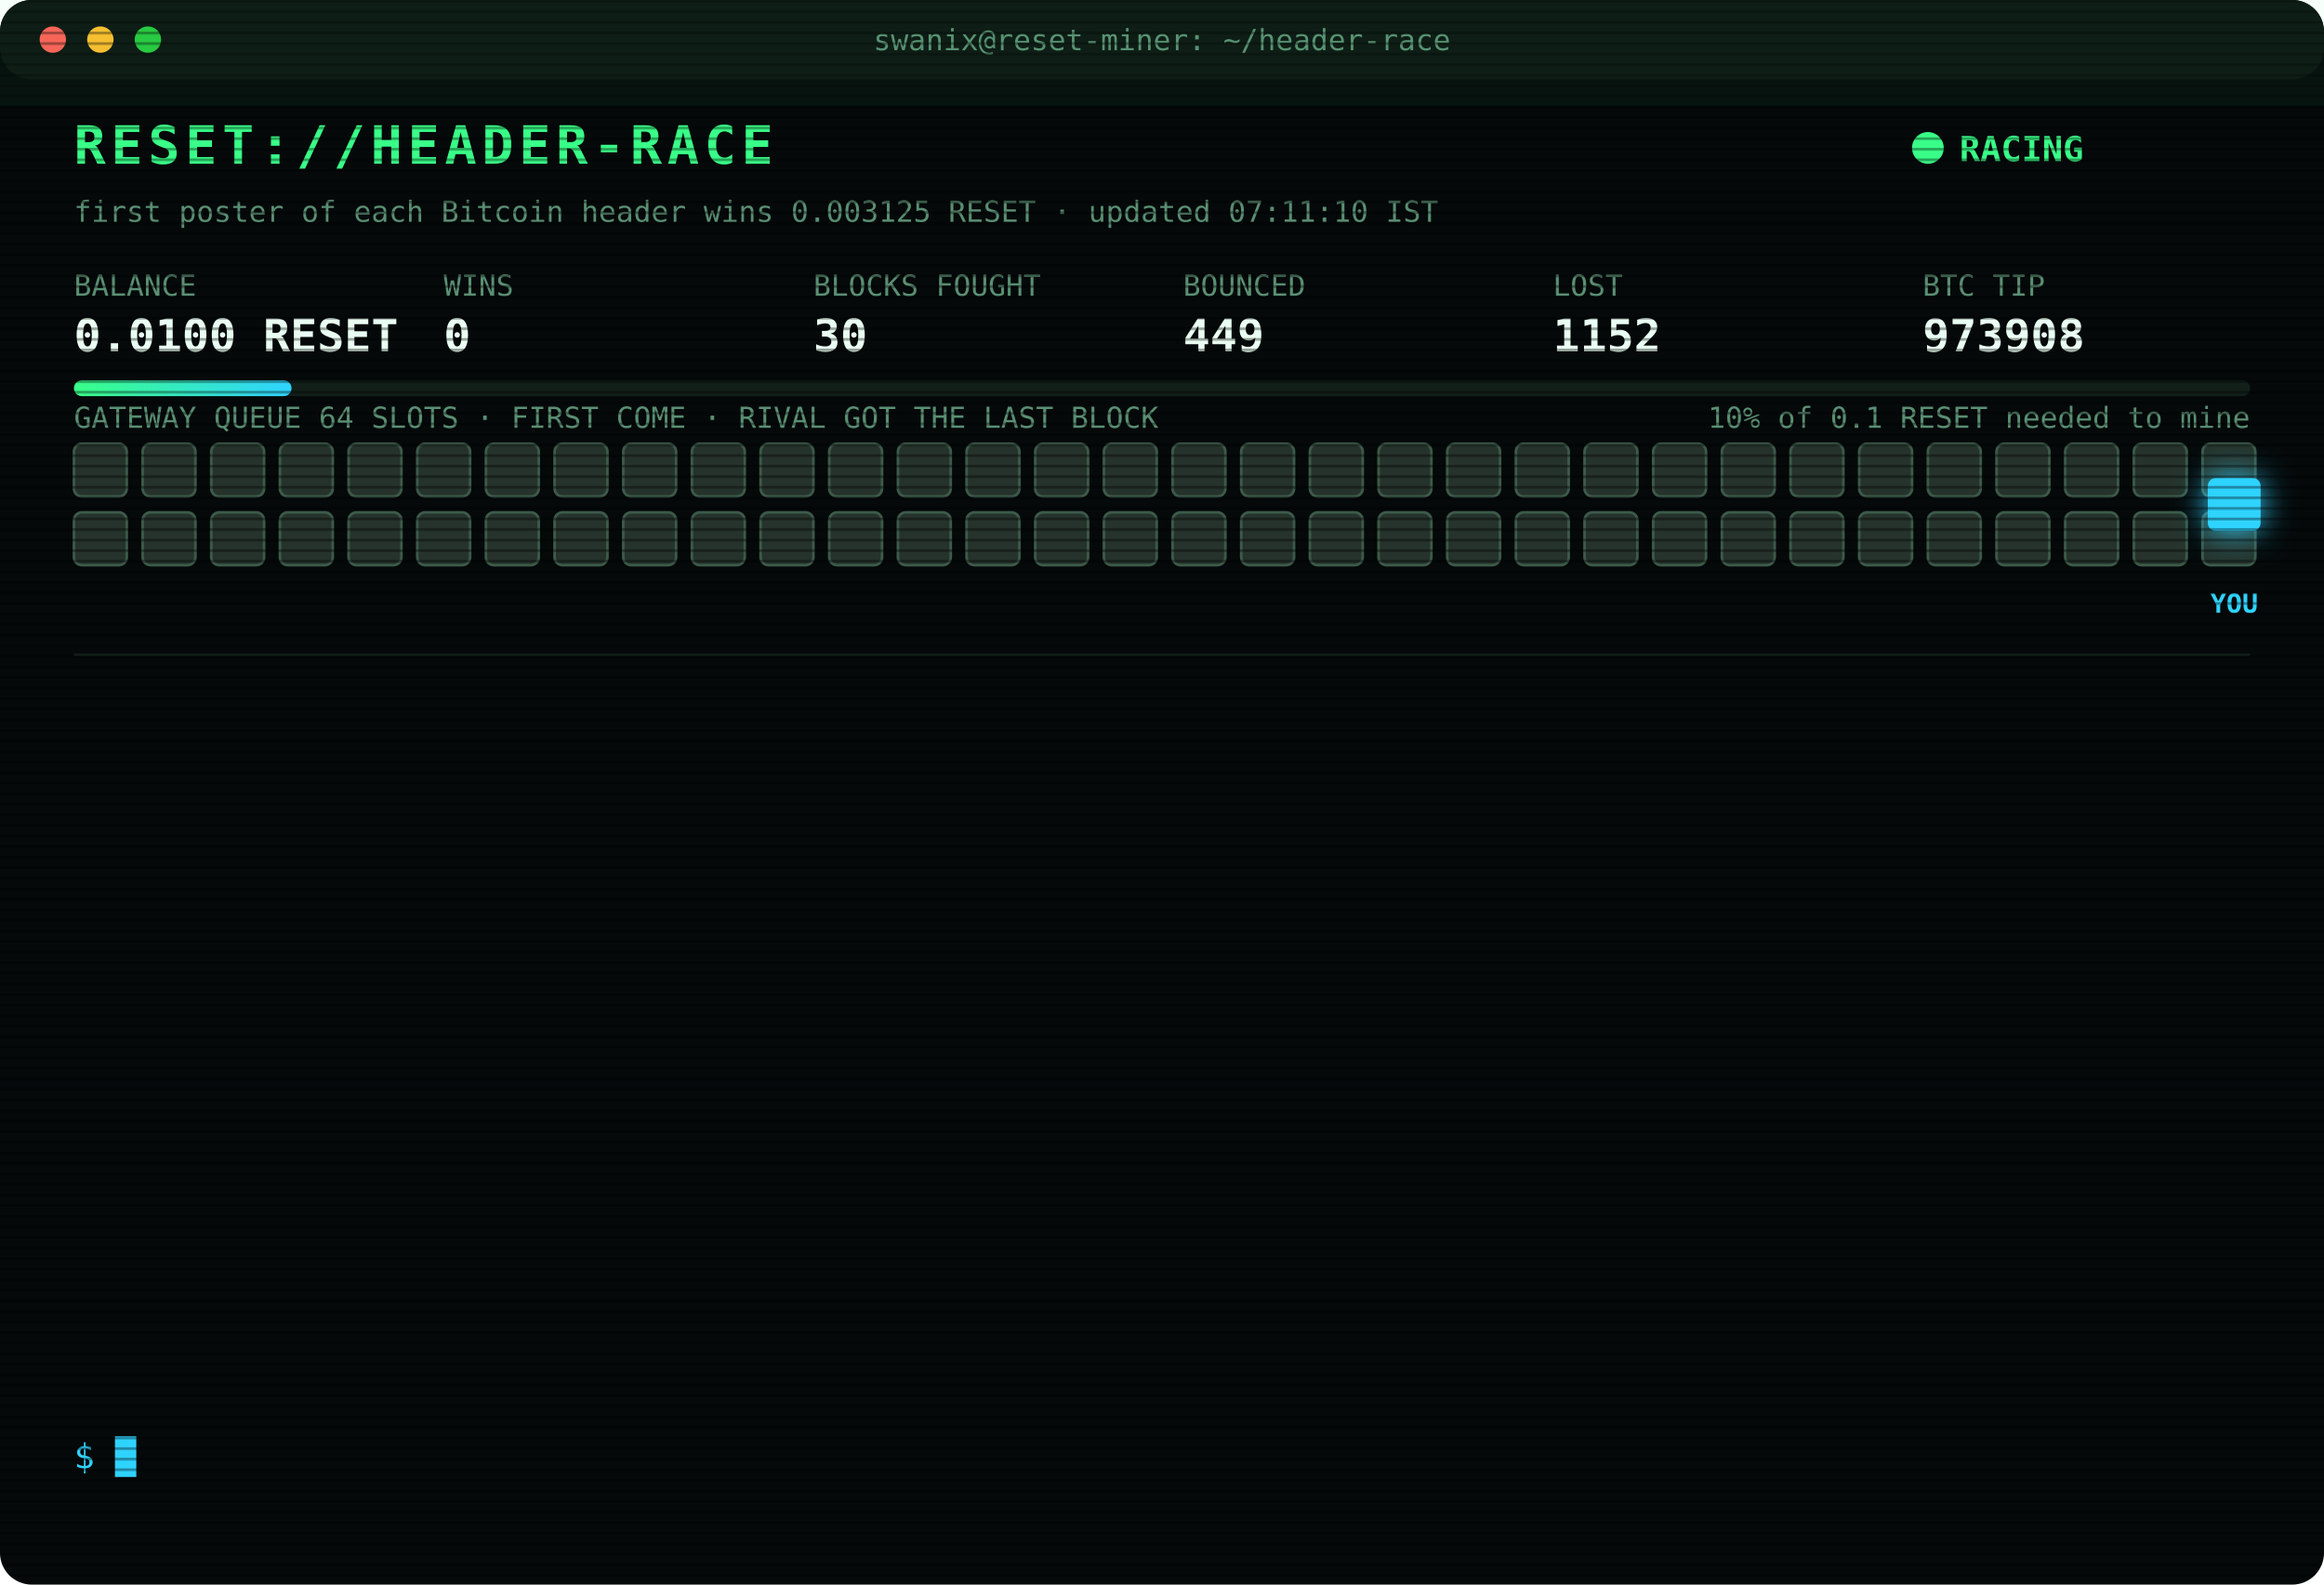
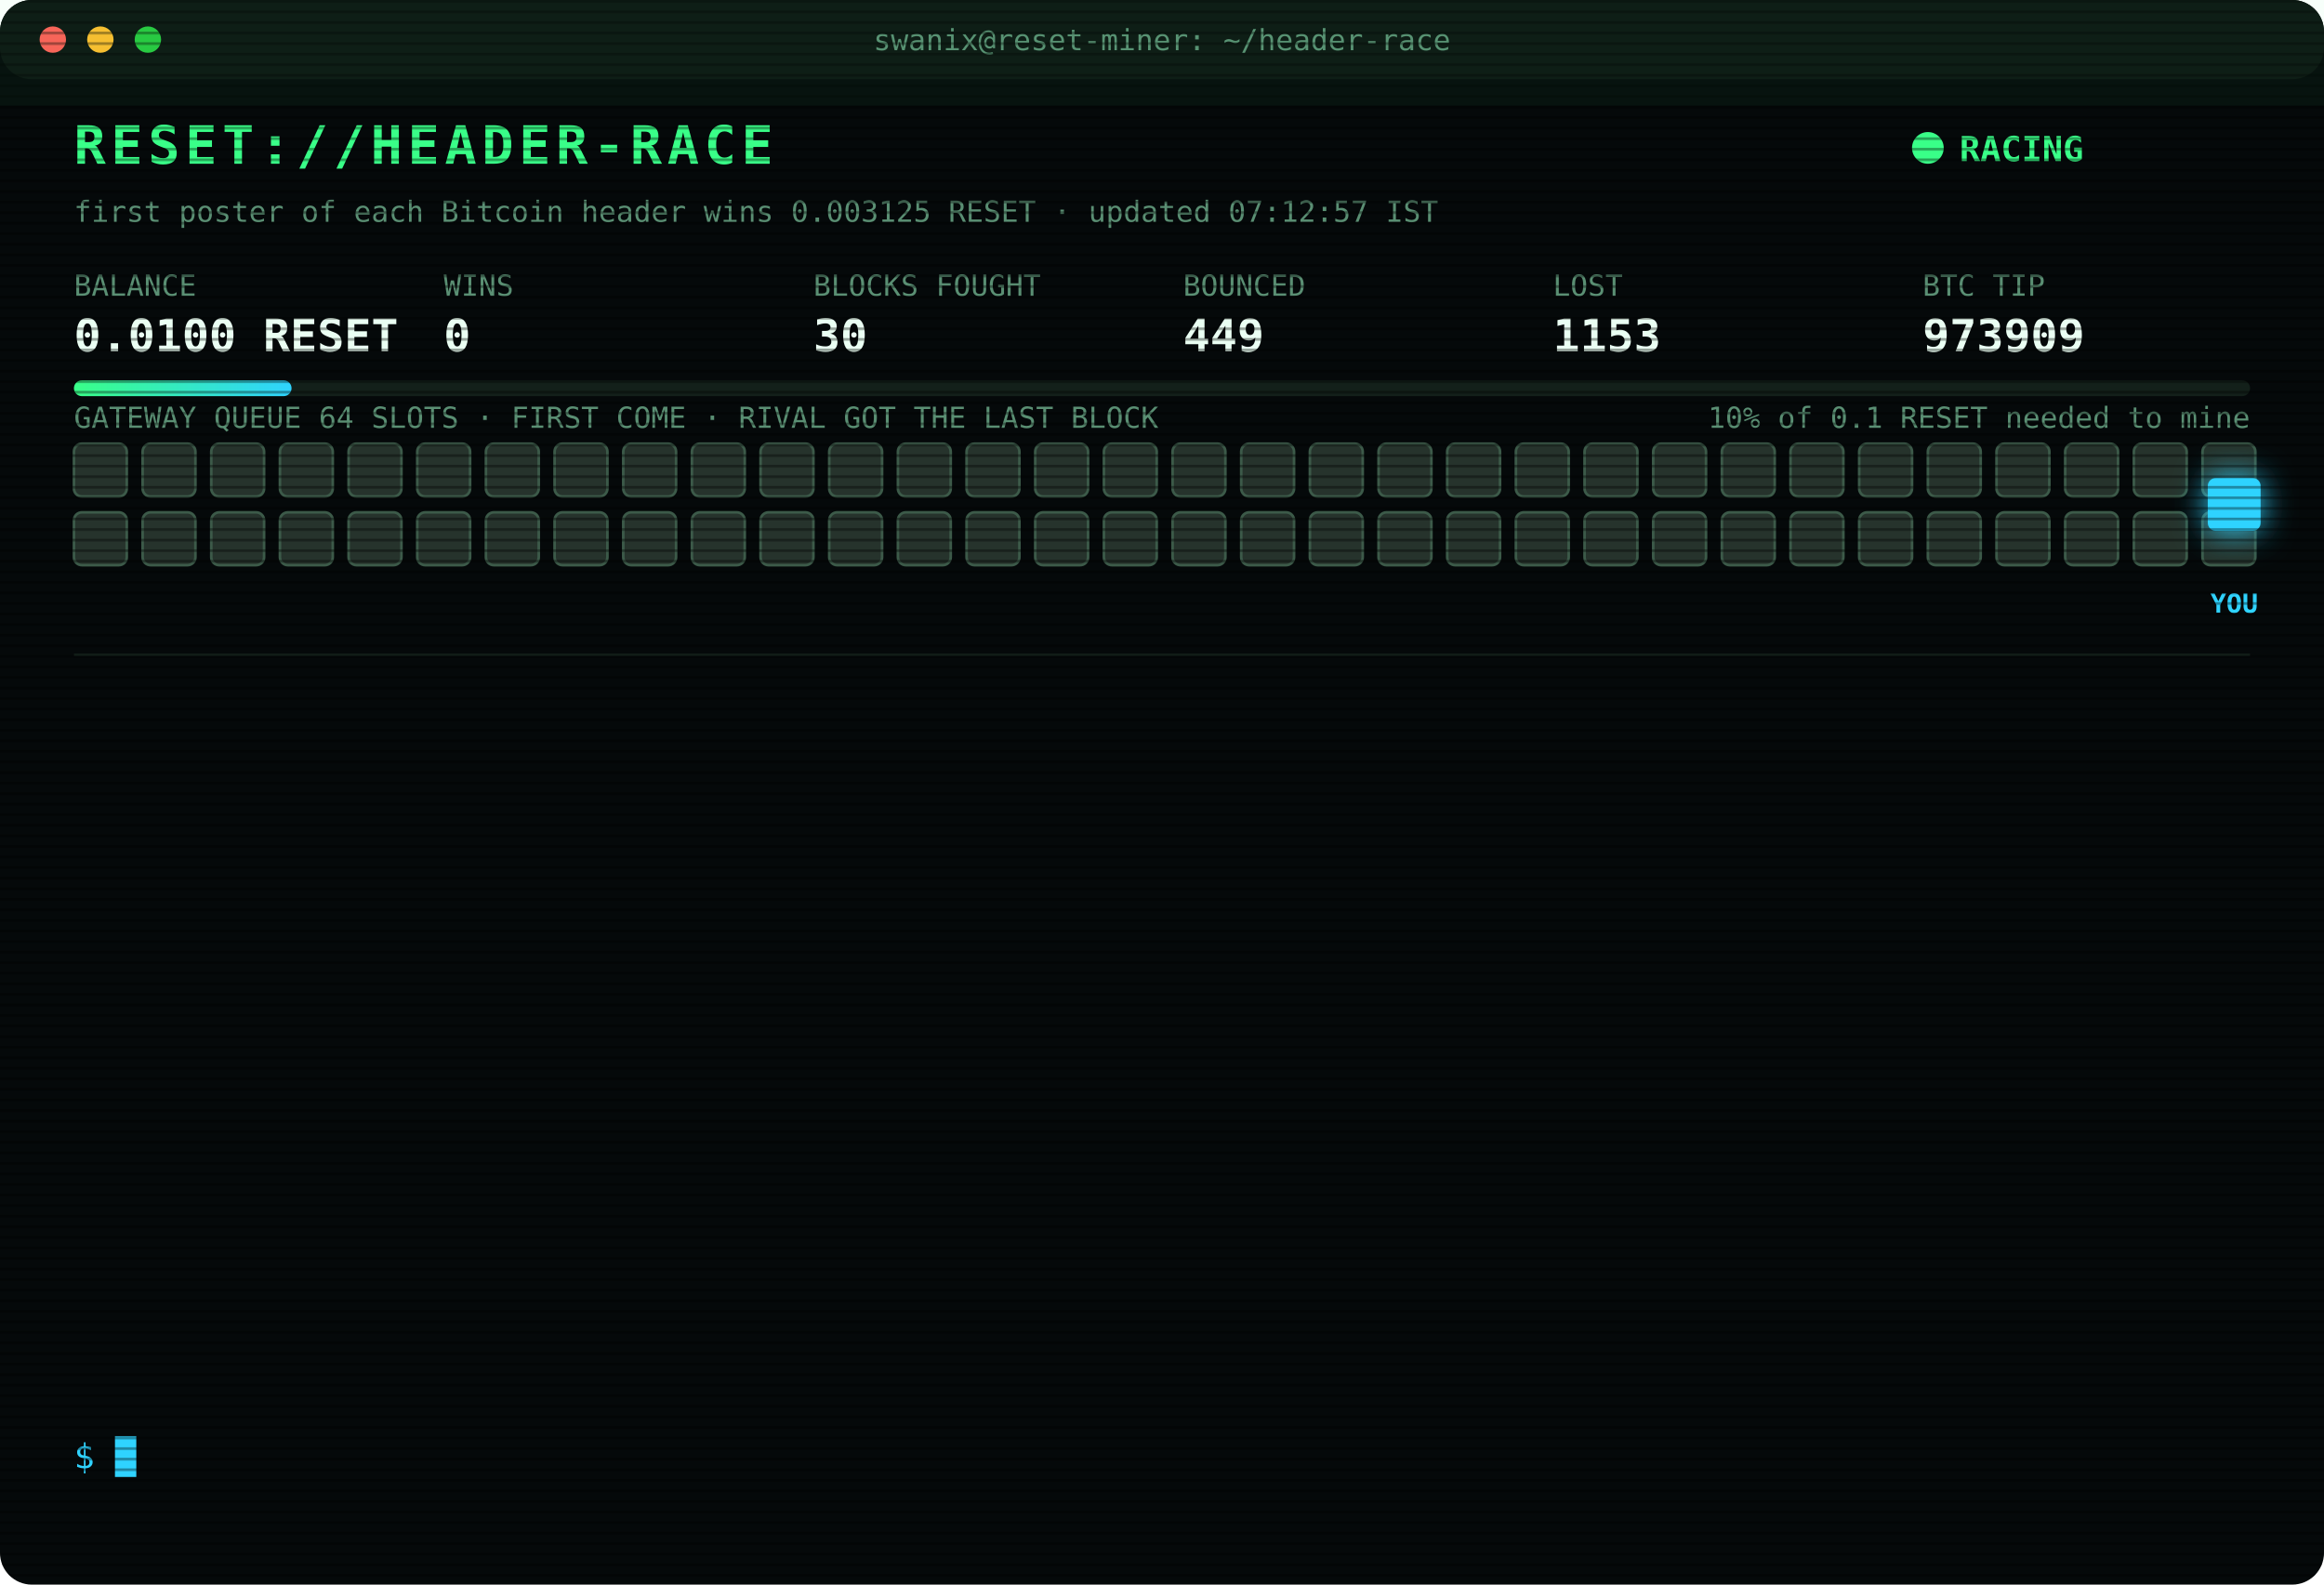
<svg xmlns="http://www.w3.org/2000/svg" width="880" height="600" viewBox="0 0 880 600" font-family="ui-monospace,SFMono-Regular,Menlo,Consolas,monospace">
  <style>
text{font-size:13px;fill:#7CFFB2}
.title{font-size:20px;font-weight:700;fill:#39FF88;letter-spacing:2px;animation:glitch 3s infinite steps(1)}
.sub{fill:#2fd3ff}.k{fill:#5a8f73;font-size:11px}.v{font-size:17px;font-weight:700;fill:#eafff3}
.ts{fill:#3f6b56}.boot{fill:#2fd3ff}.dim{fill:#5a8f73}.bad{fill:#ff4d6d}.warn{fill:#ffd23f}.mag{fill:#ff5cf0}.win{fill:#39FF88;font-weight:700}
.tag{font-size:10px;fill:#2fd3ff;font-weight:700}
.rival{fill:#26332c;stroke:#3c5a49;animation:jam 1.2s infinite alternate}
.idle{fill:#141c18;stroke:#22302a;animation:breathe 4s infinite}
.me{fill:#2fd3ff;filter:drop-shadow(0 0 6px #2fd3ff)}
.hover{animation:nudge 1.1s infinite ease-in-out}.bounce{animation:kick 1.4s infinite}
.ln{opacity:0;animation:in .4s forwards}
.cur{animation:blink 1s infinite steps(1)}
.scan{animation:scan 6s infinite linear}
.led{animation:blink 1.4s infinite}
@keyframes in{from{opacity:0;transform:translateX(-6px)}to{opacity:1;transform:none}}
@keyframes blink{50%{opacity:0}}
@keyframes jam{to{fill:#33463b}}
@keyframes breathe{50%{opacity:.4}}
@keyframes nudge{50%{transform:translateX(-10px)}}
@keyframes kick{0%,100%{transform:none}30%{transform:translateX(-14px)}55%{transform:translateX(10px) translateY(-6px)}}
@keyframes glitch{0%,92%{transform:none}93%{transform:translateX(2px);fill:#ff4d6d}95%{transform:translateX(-2px);fill:#2fd3ff}97%{transform:none}}
@keyframes scan{from{transform:translateY(-40px)}to{transform:translateY(600px)}}
</style>
  <defs>
    <pattern id="sl" width="4" height="4" patternUnits="userSpaceOnUse">
      <rect width="4" height="1" fill="#000" opacity=".35" />
    </pattern>
    <linearGradient id="bar">
      <stop offset="0" stop-color="#39FF88" />
      <stop offset="1" stop-color="#2fd3ff" />
    </linearGradient>
  </defs>
  <rect width="880" height="600" rx="12" fill="#05090a" />
  <rect width="880" height="30" rx="12" fill="#0d1512" />
  <circle cx="20" cy="15" r="5" fill="#ff5f57" />
  <circle cx="38" cy="15" r="5" fill="#febc2e" />
  <circle cx="56" cy="15" r="5" fill="#28c840" />
  <text x="440" y="19" text-anchor="middle" class="k">swanix@reset-miner: ~/header-race</text>
  <text x="28" y="62" class="title">RESET://HEADER-RACE</text>
  <circle class="led" cx="730" cy="56" r="6" fill="#39FF88" />
  <text x="742" y="61" class="win">RACING</text>
-   <text x="28" y="84" class="k">first poster of each Bitcoin header wins 0.003125 RESET · updated 07:11:10 IST</text>
+   <text x="28" y="84" class="k">first poster of each Bitcoin header wins 0.003125 RESET · updated 07:12:57 IST</text>
  <text x="28" y="112" class="k">BALANCE</text>
  <text x="28" y="133" class="v">0.0100 RESET</text>
  <text x="168" y="112" class="k">WINS</text>
  <text x="168" y="133" class="v">0</text>
  <text x="308" y="112" class="k">BLOCKS FOUGHT</text>
  <text x="308" y="133" class="v">30</text>
  <text x="448" y="112" class="k">BOUNCED</text>
  <text x="448" y="133" class="v">449</text>
  <text x="588" y="112" class="k">LOST</text>
-   <text x="588" y="133" class="v">1152</text>
+   <text x="588" y="133" class="v">1153</text>
  <text x="728" y="112" class="k">BTC TIP</text>
-   <text x="728" y="133" class="v">973908</text>
+   <text x="728" y="133" class="v">973909</text>
  <rect x="28" y="144" width="824" height="6" rx="3" fill="#13201a" />
  <rect x="28" y="144" width="82.4" height="6" rx="3" fill="url(#bar)" />
  <text x="852" y="162" text-anchor="end" class="k">10% of 0.1 RESET needed to mine</text>
  <text x="28" y="162" class="k">GATEWAY QUEUE 64 SLOTS · FIRST COME · RIVAL GOT THE LAST BLOCK</text>
  <rect class="rival" x="28" y="168" width="20" height="20" rx="3" style="animation-delay:0.00s" />
  <rect class="rival" x="54" y="168" width="20" height="20" rx="3" style="animation-delay:0.05s" />
  <rect class="rival" x="80" y="168" width="20" height="20" rx="3" style="animation-delay:0.10s" />
  <rect class="rival" x="106" y="168" width="20" height="20" rx="3" style="animation-delay:0.15s" />
  <rect class="rival" x="132" y="168" width="20" height="20" rx="3" style="animation-delay:0.20s" />
  <rect class="rival" x="158" y="168" width="20" height="20" rx="3" style="animation-delay:0.25s" />
  <rect class="rival" x="184" y="168" width="20" height="20" rx="3" style="animation-delay:0.30s" />
  <rect class="rival" x="210" y="168" width="20" height="20" rx="3" style="animation-delay:0.35s" />
  <rect class="rival" x="236" y="168" width="20" height="20" rx="3" style="animation-delay:0.40s" />
  <rect class="rival" x="262" y="168" width="20" height="20" rx="3" style="animation-delay:0.45s" />
  <rect class="rival" x="288" y="168" width="20" height="20" rx="3" style="animation-delay:0.50s" />
  <rect class="rival" x="314" y="168" width="20" height="20" rx="3" style="animation-delay:0.55s" />
  <rect class="rival" x="340" y="168" width="20" height="20" rx="3" style="animation-delay:0.60s" />
  <rect class="rival" x="366" y="168" width="20" height="20" rx="3" style="animation-delay:0.65s" />
  <rect class="rival" x="392" y="168" width="20" height="20" rx="3" style="animation-delay:0.70s" />
  <rect class="rival" x="418" y="168" width="20" height="20" rx="3" style="animation-delay:0.75s" />
  <rect class="rival" x="444" y="168" width="20" height="20" rx="3" style="animation-delay:0.80s" />
  <rect class="rival" x="470" y="168" width="20" height="20" rx="3" style="animation-delay:0.85s" />
  <rect class="rival" x="496" y="168" width="20" height="20" rx="3" style="animation-delay:0.90s" />
  <rect class="rival" x="522" y="168" width="20" height="20" rx="3" style="animation-delay:0.95s" />
  <rect class="rival" x="548" y="168" width="20" height="20" rx="3" style="animation-delay:1.00s" />
  <rect class="rival" x="574" y="168" width="20" height="20" rx="3" style="animation-delay:1.05s" />
  <rect class="rival" x="600" y="168" width="20" height="20" rx="3" style="animation-delay:1.10s" />
  <rect class="rival" x="626" y="168" width="20" height="20" rx="3" style="animation-delay:1.15s" />
  <rect class="rival" x="652" y="168" width="20" height="20" rx="3" style="animation-delay:1.20s" />
  <rect class="rival" x="678" y="168" width="20" height="20" rx="3" style="animation-delay:1.25s" />
  <rect class="rival" x="704" y="168" width="20" height="20" rx="3" style="animation-delay:1.30s" />
  <rect class="rival" x="730" y="168" width="20" height="20" rx="3" style="animation-delay:1.35s" />
  <rect class="rival" x="756" y="168" width="20" height="20" rx="3" style="animation-delay:1.40s" />
  <rect class="rival" x="782" y="168" width="20" height="20" rx="3" style="animation-delay:1.45s" />
  <rect class="rival" x="808" y="168" width="20" height="20" rx="3" style="animation-delay:1.50s" />
  <rect class="rival" x="834" y="168" width="20" height="20" rx="3" style="animation-delay:1.55s" />
  <rect class="rival" x="28" y="194" width="20" height="20" rx="3" style="animation-delay:1.60s" />
  <rect class="rival" x="54" y="194" width="20" height="20" rx="3" style="animation-delay:1.65s" />
  <rect class="rival" x="80" y="194" width="20" height="20" rx="3" style="animation-delay:1.70s" />
  <rect class="rival" x="106" y="194" width="20" height="20" rx="3" style="animation-delay:1.75s" />
  <rect class="rival" x="132" y="194" width="20" height="20" rx="3" style="animation-delay:1.80s" />
  <rect class="rival" x="158" y="194" width="20" height="20" rx="3" style="animation-delay:1.85s" />
  <rect class="rival" x="184" y="194" width="20" height="20" rx="3" style="animation-delay:1.90s" />
  <rect class="rival" x="210" y="194" width="20" height="20" rx="3" style="animation-delay:1.95s" />
  <rect class="rival" x="236" y="194" width="20" height="20" rx="3" style="animation-delay:2.00s" />
  <rect class="rival" x="262" y="194" width="20" height="20" rx="3" style="animation-delay:2.05s" />
  <rect class="rival" x="288" y="194" width="20" height="20" rx="3" style="animation-delay:2.10s" />
  <rect class="rival" x="314" y="194" width="20" height="20" rx="3" style="animation-delay:2.15s" />
  <rect class="rival" x="340" y="194" width="20" height="20" rx="3" style="animation-delay:2.20s" />
  <rect class="rival" x="366" y="194" width="20" height="20" rx="3" style="animation-delay:2.25s" />
  <rect class="rival" x="392" y="194" width="20" height="20" rx="3" style="animation-delay:2.30s" />
  <rect class="rival" x="418" y="194" width="20" height="20" rx="3" style="animation-delay:2.35s" />
  <rect class="rival" x="444" y="194" width="20" height="20" rx="3" style="animation-delay:2.40s" />
  <rect class="rival" x="470" y="194" width="20" height="20" rx="3" style="animation-delay:2.45s" />
  <rect class="rival" x="496" y="194" width="20" height="20" rx="3" style="animation-delay:2.50s" />
  <rect class="rival" x="522" y="194" width="20" height="20" rx="3" style="animation-delay:2.55s" />
  <rect class="rival" x="548" y="194" width="20" height="20" rx="3" style="animation-delay:2.60s" />
  <rect class="rival" x="574" y="194" width="20" height="20" rx="3" style="animation-delay:2.65s" />
  <rect class="rival" x="600" y="194" width="20" height="20" rx="3" style="animation-delay:2.70s" />
  <rect class="rival" x="626" y="194" width="20" height="20" rx="3" style="animation-delay:2.75s" />
  <rect class="rival" x="652" y="194" width="20" height="20" rx="3" style="animation-delay:2.80s" />
  <rect class="rival" x="678" y="194" width="20" height="20" rx="3" style="animation-delay:2.85s" />
  <rect class="rival" x="704" y="194" width="20" height="20" rx="3" style="animation-delay:2.90s" />
  <rect class="rival" x="730" y="194" width="20" height="20" rx="3" style="animation-delay:2.95s" />
  <rect class="rival" x="756" y="194" width="20" height="20" rx="3" style="animation-delay:3.00s" />
  <rect class="rival" x="782" y="194" width="20" height="20" rx="3" style="animation-delay:3.05s" />
  <rect class="rival" x="808" y="194" width="20" height="20" rx="3" style="animation-delay:3.10s" />
  <rect class="rival" x="834" y="194" width="20" height="20" rx="3" style="animation-delay:3.15s" />
  <g class="hover">
    <rect class="me" x="836" y="181" width="20" height="20" rx="3" />
    <text class="tag" x="846" y="232" text-anchor="middle">YOU</text>
  </g>
  <line x1="28" x2="852" y1="248" y2="248" stroke="#13201a" />
  <g class="ln" style="animation-delay:0.40s">
-     <text x="28" y="270" class="ts">06:56:46</text>
-     <text x="104" y="270" class="warn">[QUEUE FULL] #973904 bounced 64/64 · retry 1.7s · 569ms</text>
+     <text x="28" y="270" class="ts">06:56:47</text>
+     <text x="104" y="270" class="warn">[QUEUE FULL] #973904 bounced 64/64 · retry 1.7s · 565ms</text>
  </g>
  <g class="ln" style="animation-delay:0.65s">
-     <text x="28" y="292" class="ts">06:56:47</text>
-     <text x="104" y="292" class="warn">[QUEUE FULL] #973904 bounced 64/64 · retry 1.7s · 565ms</text>
+     <text x="28" y="292" class="ts">06:56:50</text>
+     <text x="104" y="292" class="warn">[QUEUE FULL] #973904 bounced 64/64 · retry 1.7s · 3350ms</text>
  </g>
  <g class="ln" style="animation-delay:0.90s">
-     <text x="28" y="314" class="ts">06:56:50</text>
-     <text x="104" y="314" class="warn">[QUEUE FULL] #973904 bounced 64/64 · retry 1.7s · 3350ms</text>
+     <text x="28" y="314" class="ts">06:56:53</text>
+     <text x="104" y="314" class="warn">[QUEUE FULL] #973904 bounced 64/64 · retry 1.7s · 4623ms</text>
  </g>
  <g class="ln" style="animation-delay:1.15s">
    <text x="28" y="336" class="ts">06:56:53</text>
-     <text x="104" y="336" class="warn">[QUEUE FULL] #973904 bounced 64/64 · retry 1.7s · 4623ms</text>
+     <text x="104" y="336" class="warn">[QUEUE FULL] #973904 bounced 64/64 · retry 1.7s · 3826ms</text>
  </g>
  <g class="ln" style="animation-delay:1.40s">
-     <text x="28" y="358" class="ts">06:56:53</text>
-     <text x="104" y="358" class="warn">[QUEUE FULL] #973904 bounced 64/64 · retry 1.7s · 3826ms</text>
+     <text x="28" y="358" class="ts">06:56:55</text>
+     <text x="104" y="358" class="bad">[GATEWAY DOWN] no response · 2506ms</text>
  </g>
  <g class="ln" style="animation-delay:1.65s">
-     <text x="28" y="380" class="ts">06:56:55</text>
-     <text x="104" y="380" class="bad">[GATEWAY DOWN] no response · 2506ms</text>
+     <text x="28" y="380" class="ts">06:56:59</text>
+     <text x="104" y="380" class="mag">[??] #973904 sent, no receipt · may have landed</text>
  </g>
  <g class="ln" style="animation-delay:1.90s">
-     <text x="28" y="402" class="ts">06:56:59</text>
+     <text x="28" y="402" class="ts">06:57:00</text>
    <text x="104" y="402" class="mag">[??] #973904 sent, no receipt · may have landed</text>
  </g>
  <g class="ln" style="animation-delay:2.15s">
    <text x="28" y="424" class="ts">06:57:00</text>
-     <text x="104" y="424" class="mag">[??] #973904 sent, no receipt · may have landed</text>
+     <text x="104" y="424" class="bad">[LOST] #973904 taken by a rival miner</text>
  </g>
  <g class="ln" style="animation-delay:2.40s">
-     <text x="28" y="446" class="ts">06:57:00</text>
-     <text x="104" y="446" class="bad">[LOST] #973904 taken by a rival miner</text>
+     <text x="28" y="446" class="ts">07:00:04</text>
+     <text x="104" y="446" class="bad">[LOST] #973905 taken by a rival miner</text>
  </g>
  <g class="ln" style="animation-delay:2.65s">
-     <text x="28" y="468" class="ts">07:00:04</text>
-     <text x="104" y="468" class="bad">[LOST] #973905 taken by a rival miner</text>
+     <text x="28" y="468" class="ts">07:07:24</text>
+     <text x="104" y="468" class="bad">[LOST] #973906 taken by a rival miner</text>
  </g>
  <g class="ln" style="animation-delay:2.90s">
-     <text x="28" y="490" class="ts">07:07:24</text>
-     <text x="104" y="490" class="bad">[LOST] #973906 taken by a rival miner</text>
+     <text x="28" y="490" class="ts">07:10:13</text>
+     <text x="104" y="490" class="bad">[LOST] #973907 taken by a rival miner</text>
  </g>
  <g class="ln" style="animation-delay:3.15s">
-     <text x="28" y="512" class="ts">07:10:13</text>
-     <text x="104" y="512" class="bad">[LOST] #973907 taken by a rival miner</text>
+     <text x="28" y="512" class="ts">07:11:10</text>
+     <text x="104" y="512" class="bad">[LOST] #973908 taken by a rival miner</text>
  </g>
  <g class="ln" style="animation-delay:3.40s">
-     <text x="28" y="534" class="ts">07:11:10</text>
-     <text x="104" y="534" class="bad">[LOST] #973908 taken by a rival miner</text>
+     <text x="28" y="534" class="ts">07:12:57</text>
+     <text x="104" y="534" class="bad">[LOST] #973909 taken by a rival miner</text>
  </g>
  <text x="28" y="556" class="sub">$ <tspan class="cur">█</tspan>
  </text>
  <rect width="880" height="600" rx="12" fill="url(#sl)" pointer-events="none" />
  <rect class="scan" width="880" height="40" fill="#39FF88" opacity=".04" />
</svg>
